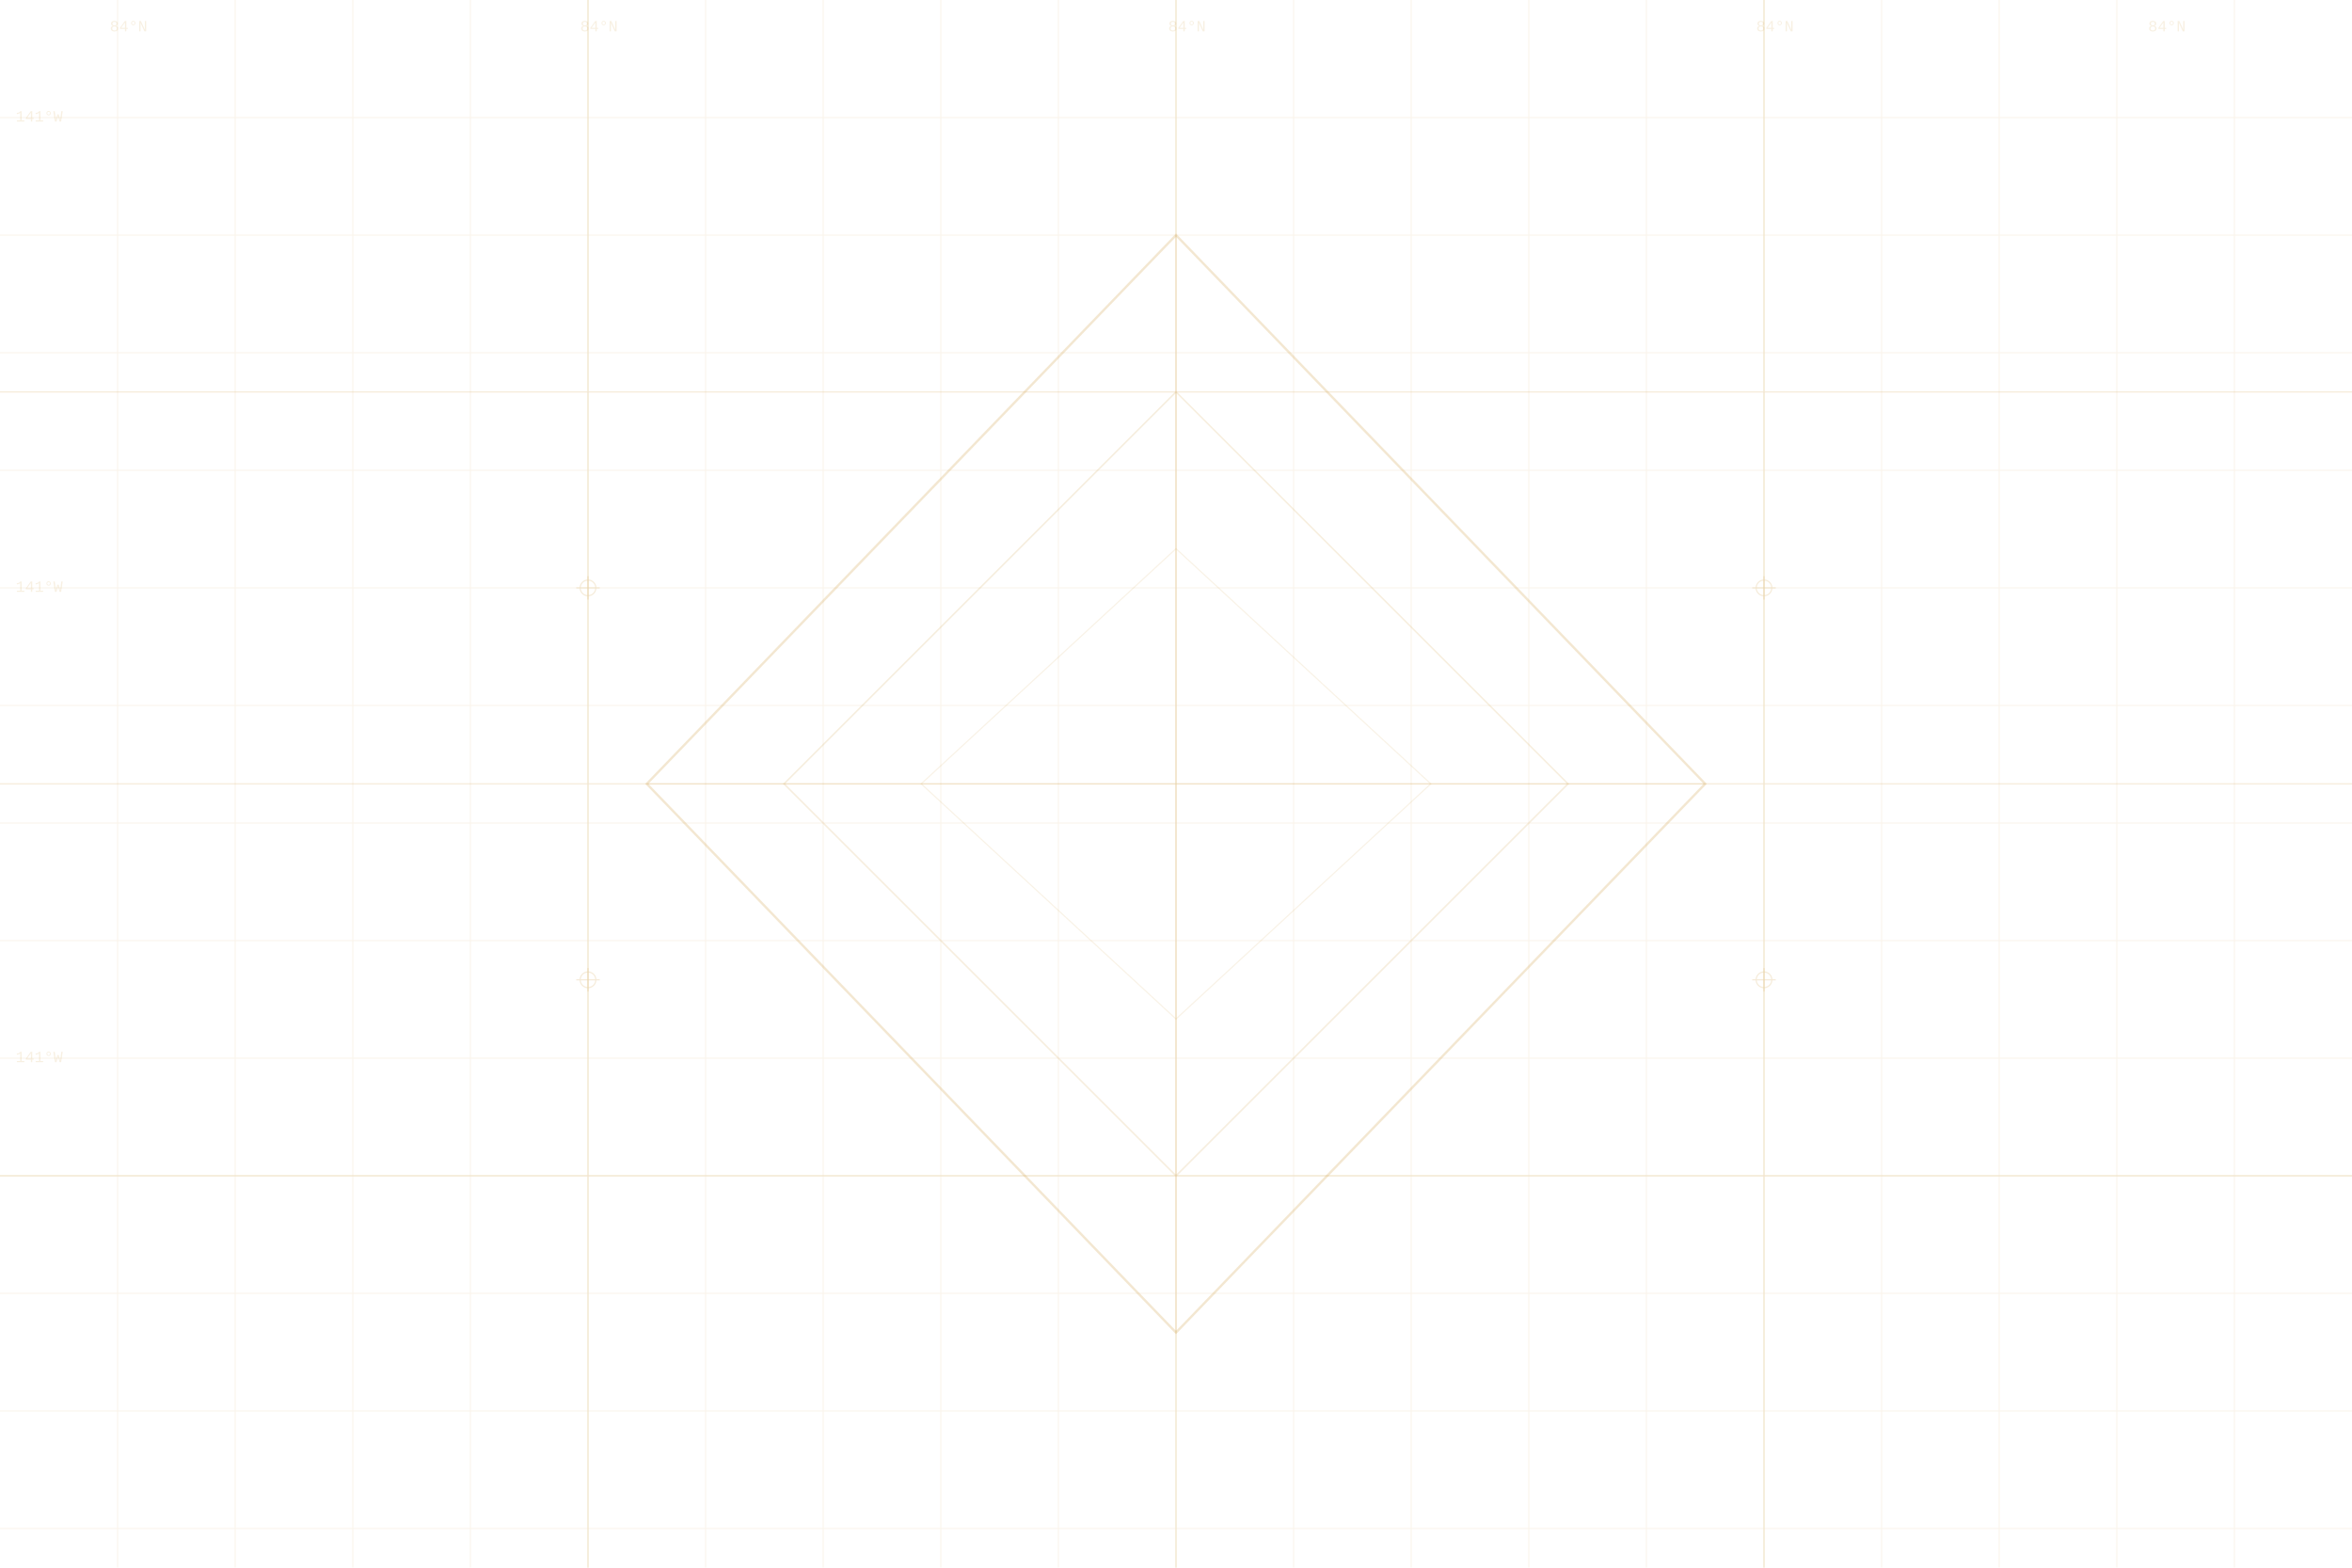
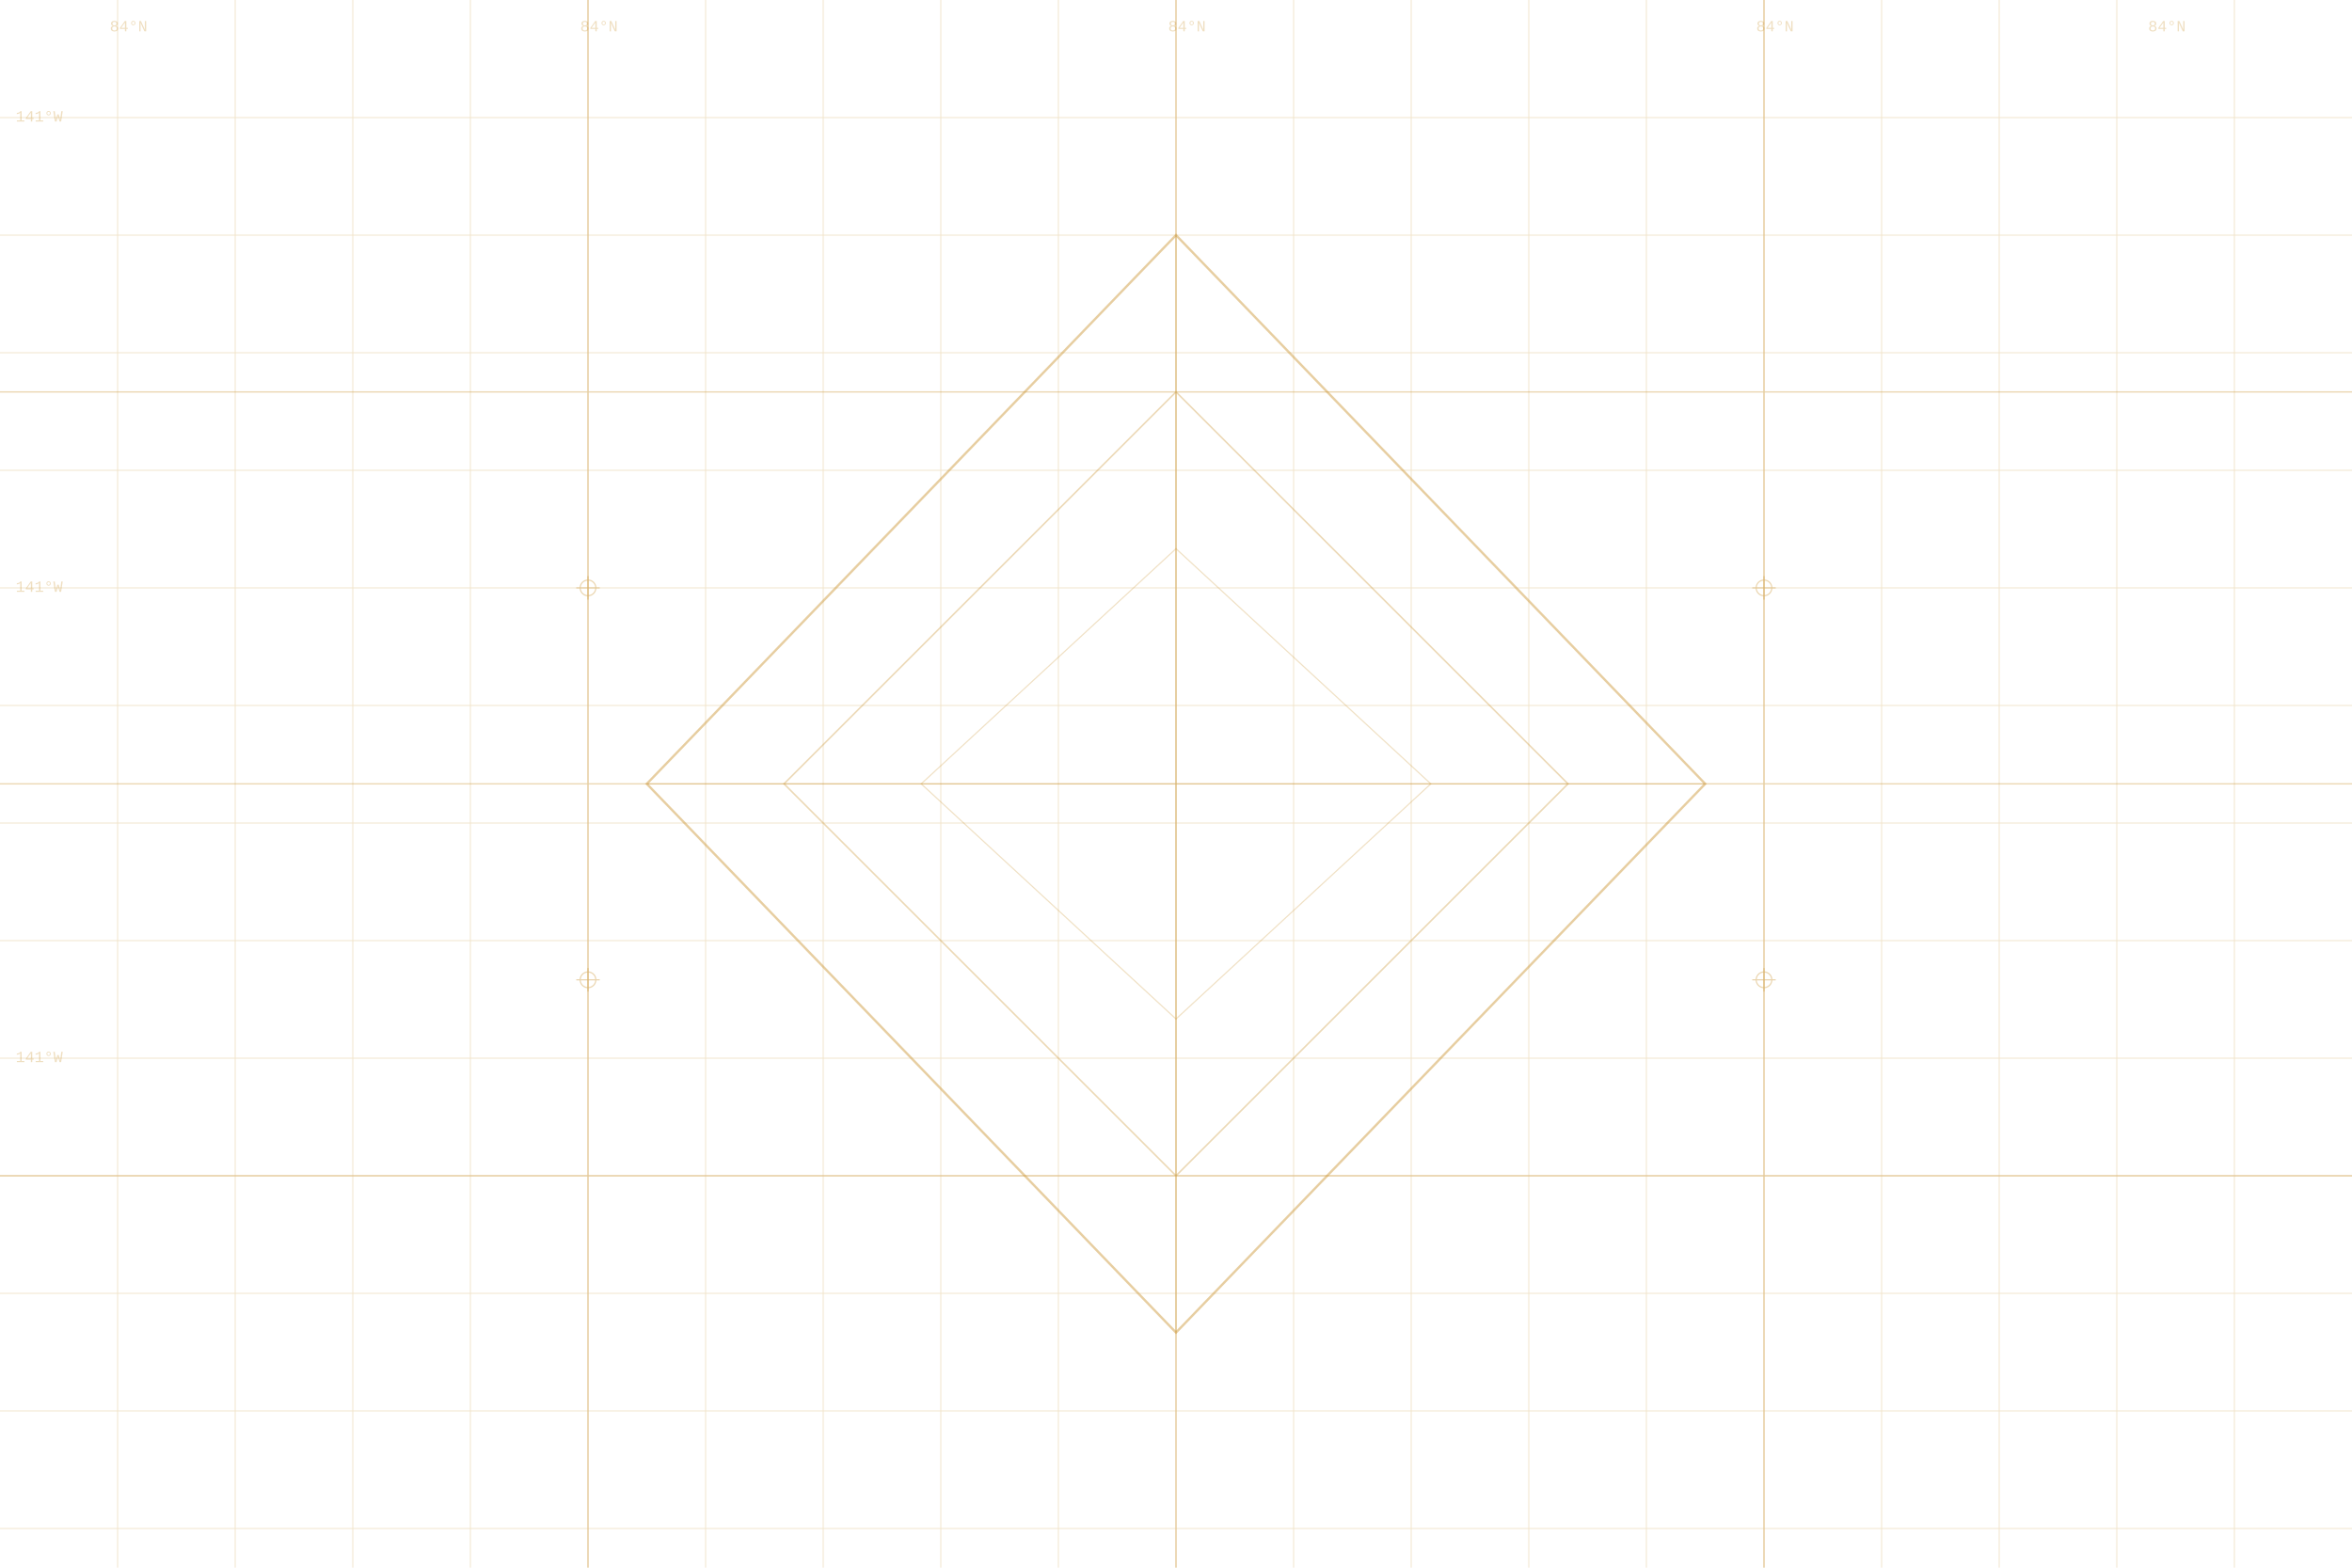
- <svg xmlns="http://www.w3.org/2000/svg" viewBox="0 0 1200 800">
+ <svg xmlns="http://www.w3.org/2000/svg" viewBox="0 0 1200 800" width="1200" height="800">
  <g fill="none" stroke="#c9922e">
-     <g stroke-width="0.4" opacity="0.12">
+     <g stroke-width="0.4" opacity="0.28">
      <line x1="60" y1="0" x2="60" y2="800" />
      <line x1="120" y1="0" x2="120" y2="800" />
      <line x1="180" y1="0" x2="180" y2="800" />
      <line x1="240" y1="0" x2="240" y2="800" />
      <line x1="300" y1="0" x2="300" y2="800" />
      <line x1="360" y1="0" x2="360" y2="800" />
      <line x1="420" y1="0" x2="420" y2="800" />
      <line x1="480" y1="0" x2="480" y2="800" />
      <line x1="540" y1="0" x2="540" y2="800" />
      <line x1="600" y1="0" x2="600" y2="800" />
      <line x1="660" y1="0" x2="660" y2="800" />
      <line x1="720" y1="0" x2="720" y2="800" />
      <line x1="780" y1="0" x2="780" y2="800" />
      <line x1="840" y1="0" x2="840" y2="800" />
      <line x1="900" y1="0" x2="900" y2="800" />
      <line x1="960" y1="0" x2="960" y2="800" />
      <line x1="1020" y1="0" x2="1020" y2="800" />
      <line x1="1080" y1="0" x2="1080" y2="800" />
      <line x1="1140" y1="0" x2="1140" y2="800" />
      <line x1="0" y1="60" x2="1200" y2="60" />
      <line x1="0" y1="120" x2="1200" y2="120" />
      <line x1="0" y1="180" x2="1200" y2="180" />
      <line x1="0" y1="240" x2="1200" y2="240" />
      <line x1="0" y1="300" x2="1200" y2="300" />
      <line x1="0" y1="360" x2="1200" y2="360" />
      <line x1="0" y1="420" x2="1200" y2="420" />
      <line x1="0" y1="480" x2="1200" y2="480" />
      <line x1="0" y1="540" x2="1200" y2="540" />
      <line x1="0" y1="600" x2="1200" y2="600" />
      <line x1="0" y1="660" x2="1200" y2="660" />
      <line x1="0" y1="720" x2="1200" y2="720" />
      <line x1="0" y1="780" x2="1200" y2="780" />
    </g>
-     <g stroke-width="0.7" opacity="0.16">
+     <g stroke-width="0.7" opacity="0.35">
      <line x1="300" y1="0" x2="300" y2="800" />
      <line x1="600" y1="0" x2="600" y2="800" />
      <line x1="900" y1="0" x2="900" y2="800" />
      <line x1="0" y1="200" x2="1200" y2="200" />
      <line x1="0" y1="400" x2="1200" y2="400" />
      <line x1="0" y1="600" x2="1200" y2="600" />
    </g>
-     <polygon points="600,120 870,400 600,680 330,400" stroke-width="1.2" opacity="0.22" />
-     <polygon points="600,200 800,400 600,600 400,400" stroke-width="0.8" opacity="0.16" />
-     <polygon points="600,280 730,400 600,520 470,400" stroke-width="0.6" opacity="0.12" />
-     <line x1="600" y1="120" x2="600" y2="680" stroke-width="0.5" opacity="0.14" />
-     <line x1="330" y1="400" x2="870" y2="400" stroke-width="0.5" opacity="0.14" />
-     <g stroke-width="0.6" opacity="0.18">
+     <polygon points="600,120 870,400 600,680 330,400" stroke-width="1.2" opacity="0.45" />
+     <polygon points="600,200 800,400 600,600 400,400" stroke-width="0.8" opacity="0.35" />
+     <polygon points="600,280 730,400 600,520 470,400" stroke-width="0.6" opacity="0.28" />
+     <line x1="600" y1="120" x2="600" y2="680" stroke-width="0.5" opacity="0.30" />
+     <line x1="330" y1="400" x2="870" y2="400" stroke-width="0.5" opacity="0.30" />
+     <g stroke-width="0.6" opacity="0.38">
      <line x1="294" y1="300" x2="306" y2="300" />
      <line x1="300" y1="294" x2="300" y2="306" />
      <circle cx="300" cy="300" r="4" />
      <line x1="894" y1="300" x2="906" y2="300" />
      <line x1="900" y1="294" x2="900" y2="306" />
      <circle cx="900" cy="300" r="4" />
      <line x1="294" y1="500" x2="306" y2="500" />
      <line x1="300" y1="494" x2="300" y2="506" />
      <circle cx="300" cy="500" r="4" />
      <line x1="894" y1="500" x2="906" y2="500" />
      <line x1="900" y1="494" x2="900" y2="506" />
      <circle cx="900" cy="500" r="4" />
    </g>
-     <g font-family="'Courier New', monospace" font-size="8" fill="#c9922e" opacity="0.14" stroke="none">
+     <g font-family="'Courier New', monospace" font-size="8" fill="#c9922e" opacity="0.30" stroke="none">
      <text x="56" y="16">84°N</text>
      <text x="296" y="16">84°N</text>
      <text x="596" y="16">84°N</text>
      <text x="896" y="16">84°N</text>
      <text x="1096" y="16">84°N</text>
      <text x="8" y="62">141°W</text>
      <text x="8" y="302">141°W</text>
      <text x="8" y="542">141°W</text>
    </g>
  </g>
</svg>
